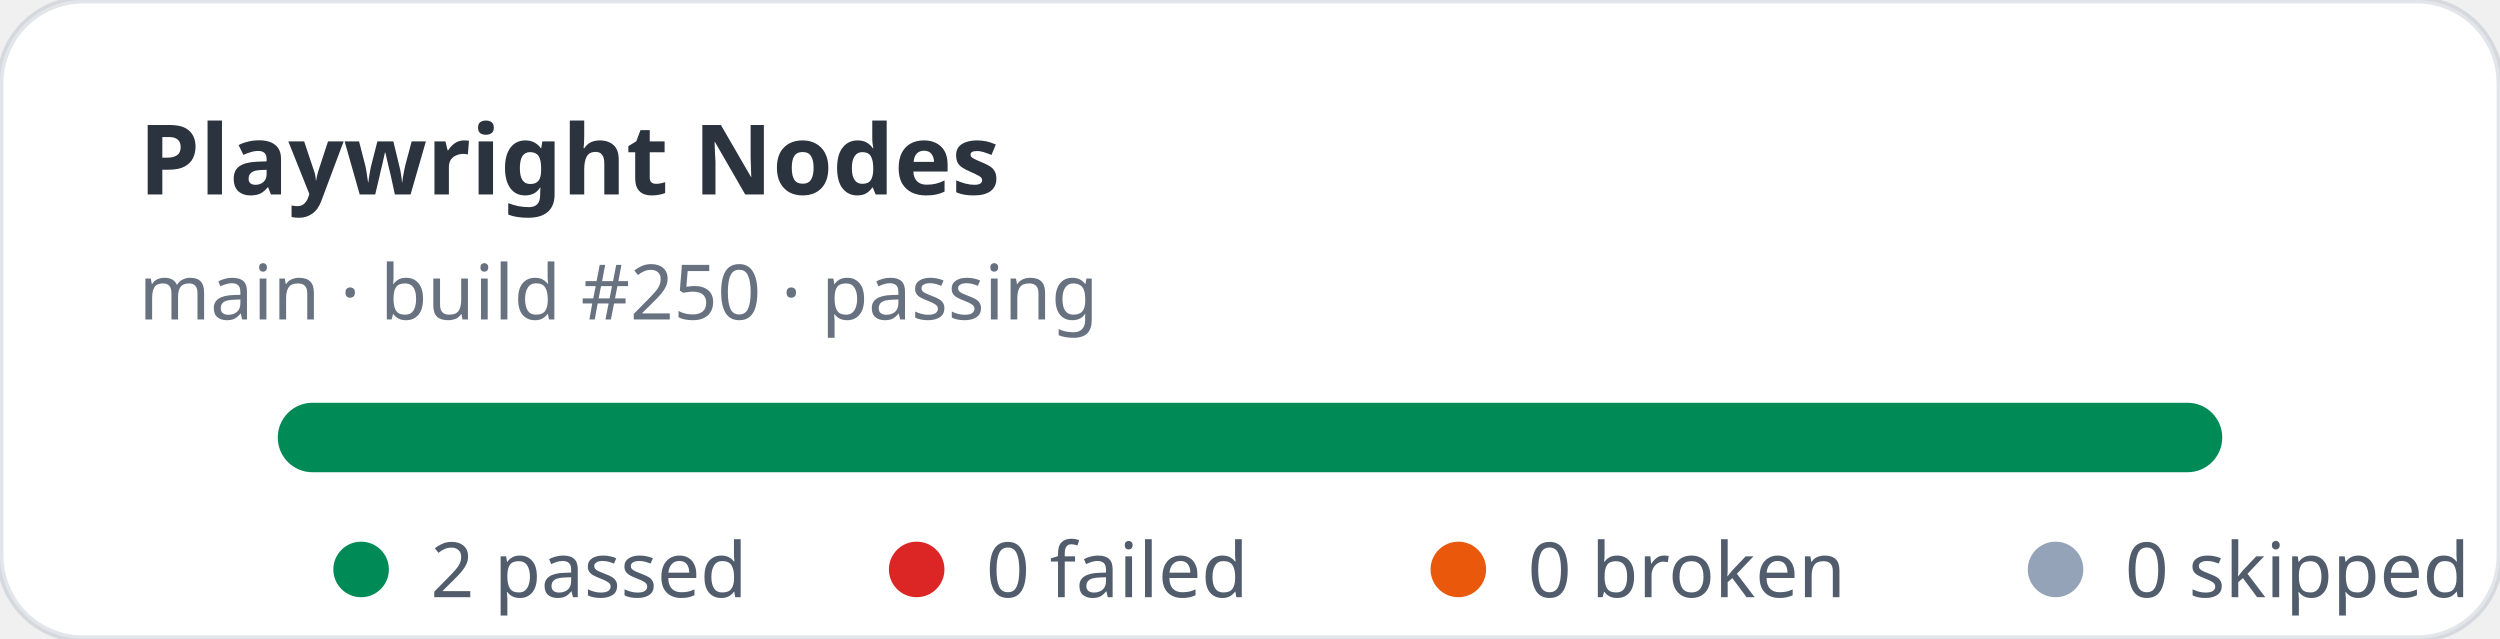
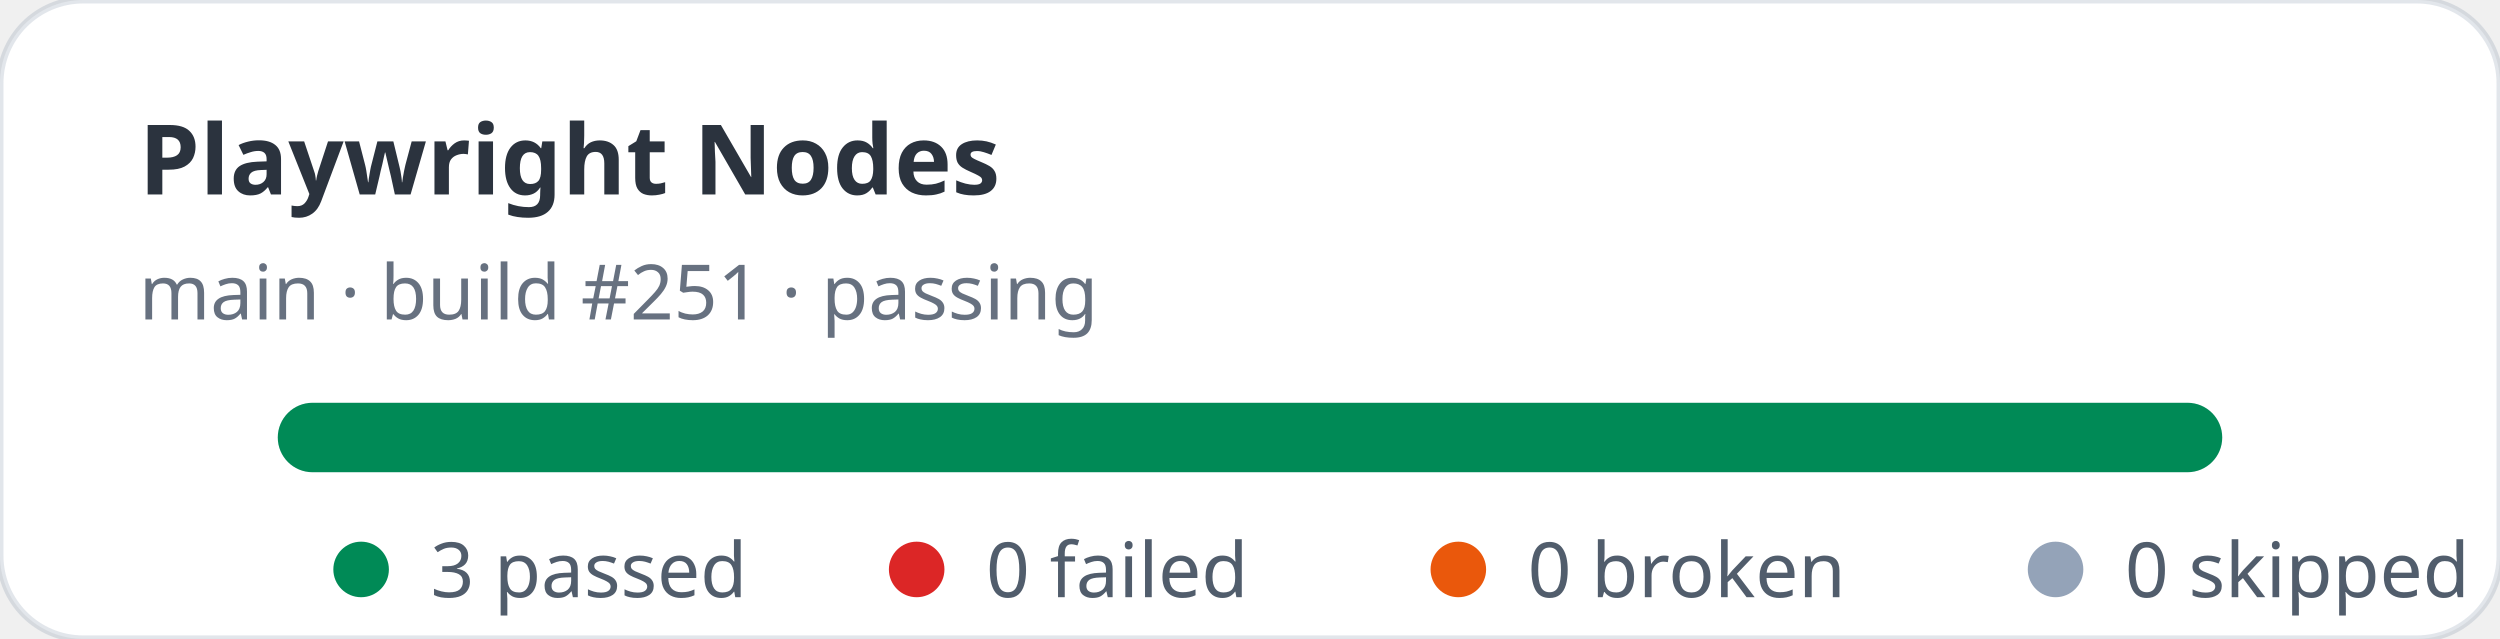
- <svg xmlns="http://www.w3.org/2000/svg" width="360" height="92" viewBox="0 0 360 92" role="img" aria-label="Playwright Nodes stats: 2 passed, 0 failed">
+ <svg xmlns="http://www.w3.org/2000/svg" width="360" height="92" viewBox="0 0 360 92" role="img" aria-label="Playwright Nodes stats: 3 passed, 0 failed">
  <rect width="360" height="92" rx="12" fill="#ffffff" stroke="rgba(11,48,86,0.12)" />
  <text x="20" y="28" fill="rgba(1,10,24,0.83)" font-family="ui-sans-serif,system-ui,sans-serif" font-size="14" font-weight="700">Playwright Nodes</text>
-   <text x="20" y="46" fill="rgba(2,19,44,0.6)" font-family="ui-sans-serif,system-ui,sans-serif" font-size="11">main · build #250 · passing</text>
+   <text x="20" y="46" fill="rgba(2,19,44,0.6)" font-family="ui-sans-serif,system-ui,sans-serif" font-size="11">main · build #251 · passing</text>
  <rect x="40" y="58" width="280" height="10" rx="5" fill="#e2e8f0" />
  <rect x="40" y="58" width="280" height="10" rx="5" fill="#008a56" />
  <g font-family="ui-sans-serif,system-ui,sans-serif" font-size="11" fill="rgba(1,18,40,0.68)">
    <circle cx="52" cy="82" r="4" fill="#008a56" />
-     <text x="62" y="86">2 passed</text>
+     <text x="62" y="86">3 passed</text>
    <circle cx="132" cy="82" r="4" fill="#dc2626" />
    <text x="142" y="86">0 failed</text>
    <circle cx="210" cy="82" r="4" fill="#ea580c" />
    <text x="220" y="86">0 broken</text>
    <circle cx="296" cy="82" r="4" fill="#94a3b8" />
    <text x="306" y="86">0 skipped</text>
  </g>
</svg>
